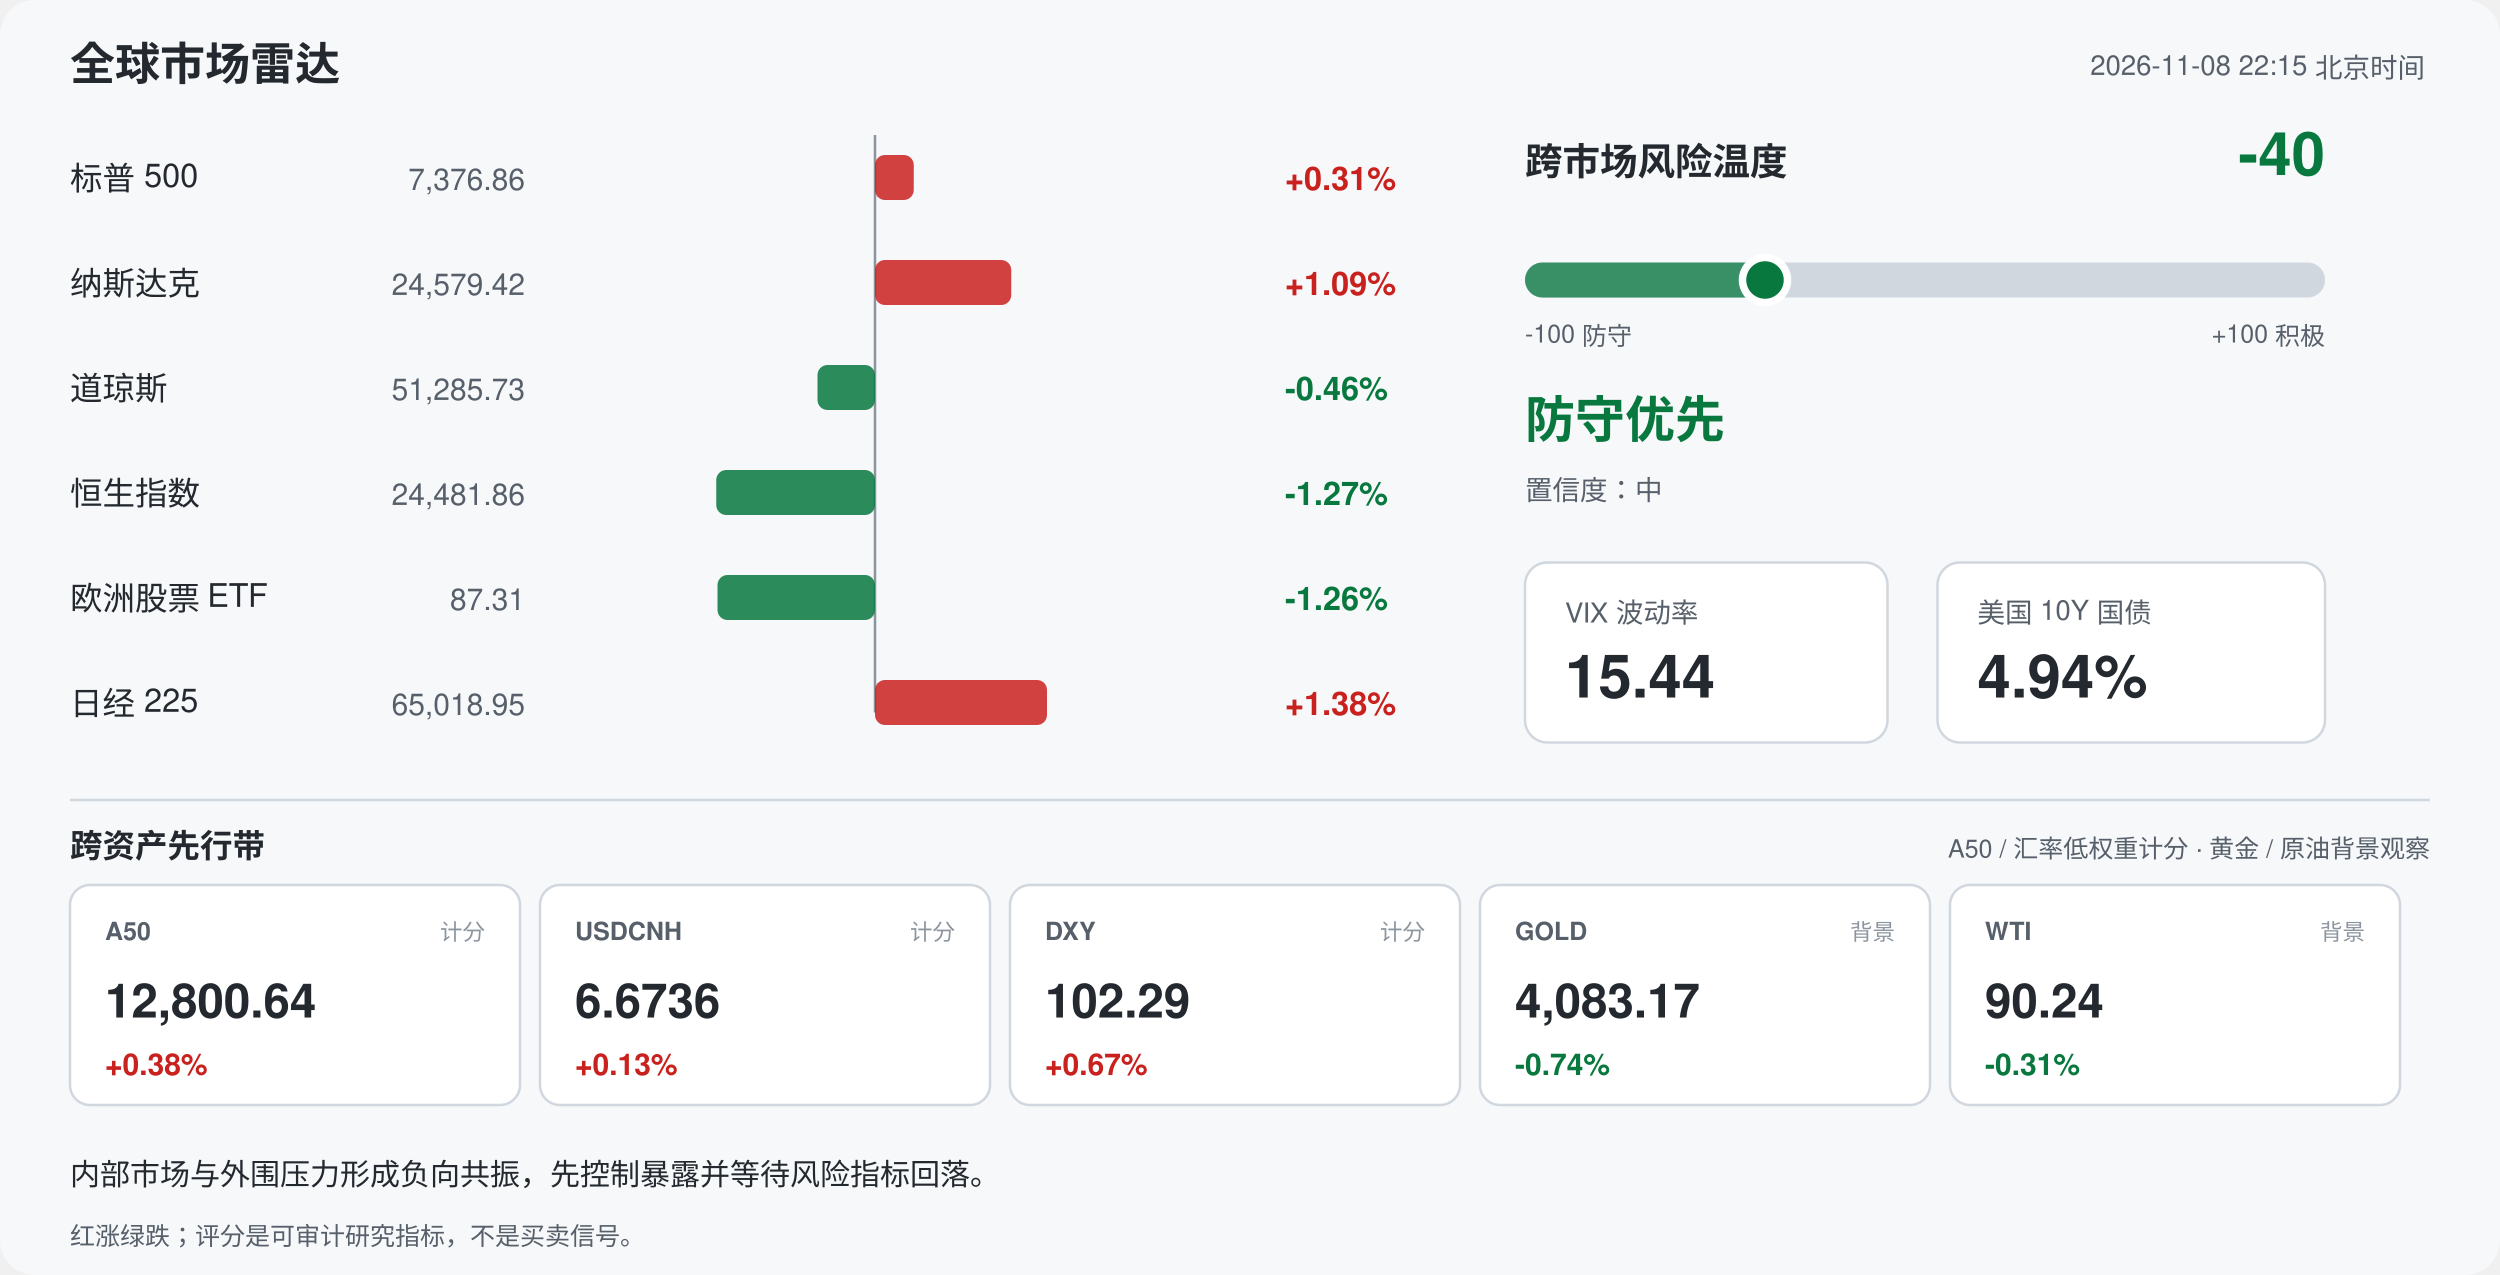
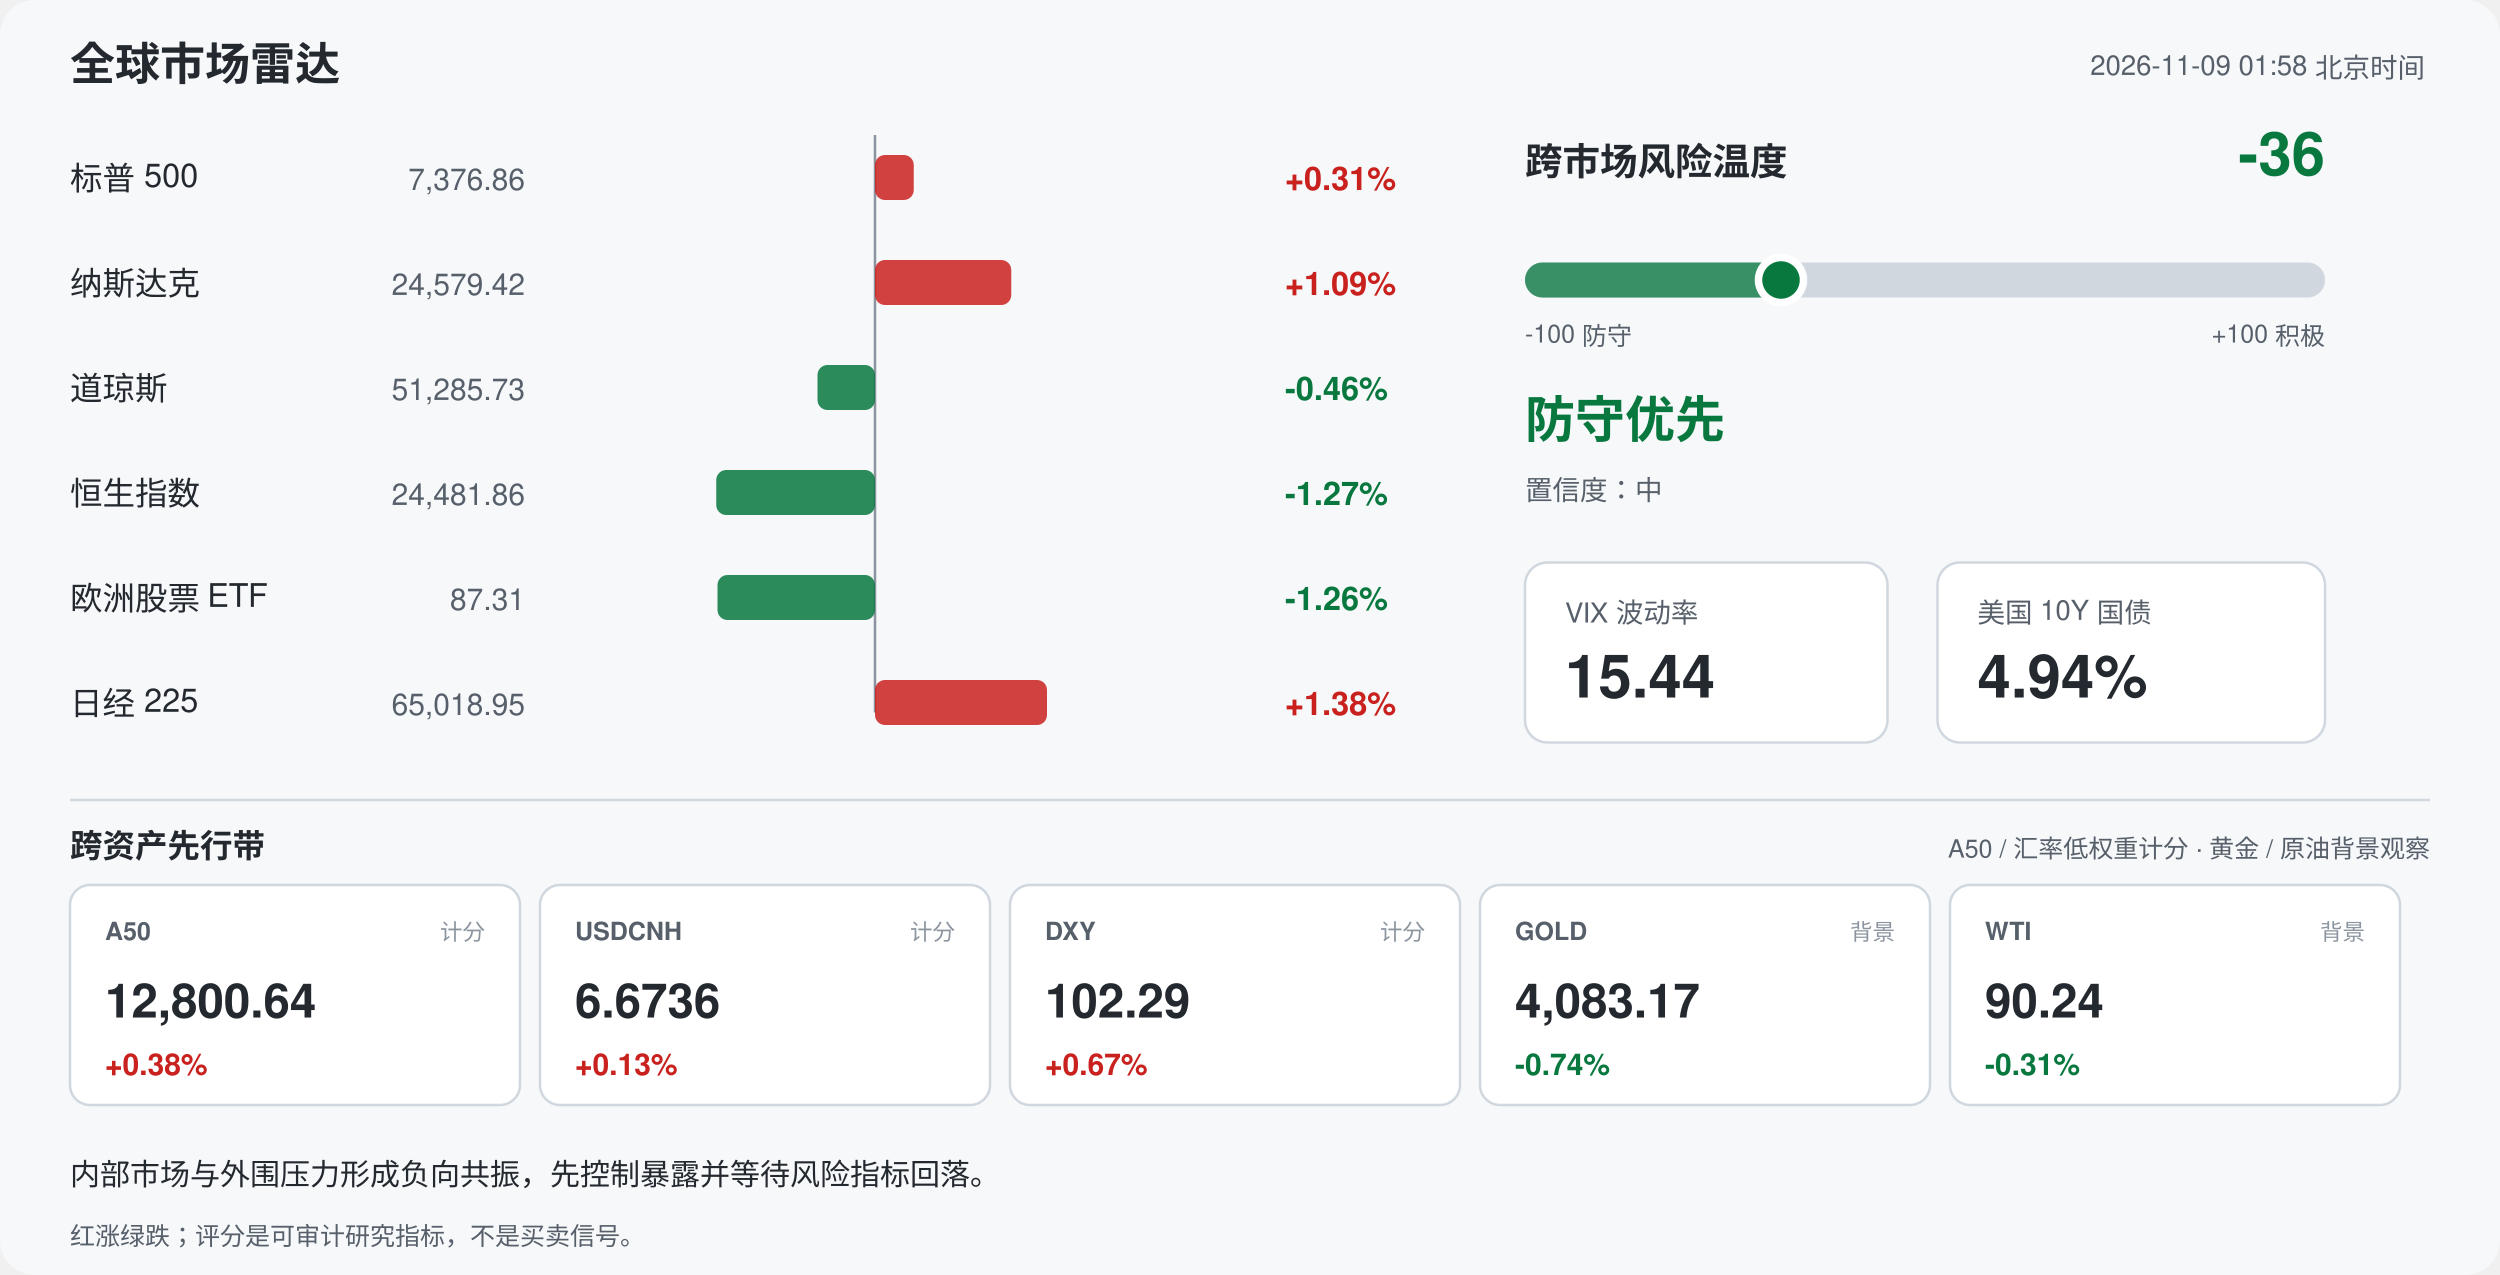
<svg xmlns="http://www.w3.org/2000/svg" width="1000" height="510" viewBox="0 0 1000 510" font-family="-apple-system,Segoe UI,Helvetica,Arial,sans-serif">
  <rect width="1000" height="510" rx="14" fill="#f6f8fa" />
  <text x="28" y="32" font-size="18" font-weight="700" fill="#24292f">全球市场雷达</text>
-   <text x="970" y="30" font-size="11" fill="#57606a" text-anchor="end">2026-11-08 22:15 北京时间</text>
+   <text x="970" y="30" font-size="11" fill="#57606a" text-anchor="end">2026-11-09 01:58 北京时间</text>
  <line x1="350" y1="54" x2="350" y2="285" stroke="#8c959f" stroke-width="1" />
  <text x="28" y="76" font-size="13" fill="#24292f">标普 500</text>
  <text x="210" y="76" font-size="12" fill="#57606a" text-anchor="end">7,376.86</text>
  <rect x="350.0" y="62" width="15.5" height="18" rx="4" fill="#c9211e" opacity="0.85" />
  <text x="514" y="76" font-size="13" font-weight="600" fill="#c9211e">+0.31%</text>
  <text x="28" y="118" font-size="13" fill="#24292f">纳斯达克</text>
  <text x="210" y="118" font-size="12" fill="#57606a" text-anchor="end">24,579.42</text>
  <rect x="350.0" y="104" width="54.5" height="18" rx="4" fill="#c9211e" opacity="0.85" />
  <text x="514" y="118" font-size="13" font-weight="600" fill="#c9211e">+1.09%</text>
  <text x="28" y="160" font-size="13" fill="#24292f">道琼斯</text>
  <text x="210" y="160" font-size="12" fill="#57606a" text-anchor="end">51,285.73</text>
  <rect x="327.0" y="146" width="23.0" height="18" rx="4" fill="#08783e" opacity="0.85" />
  <text x="514" y="160" font-size="13" font-weight="600" fill="#08783e">-0.46%</text>
  <text x="28" y="202" font-size="13" fill="#24292f">恒生指数</text>
  <text x="210" y="202" font-size="12" fill="#57606a" text-anchor="end">24,481.86</text>
  <rect x="286.5" y="188" width="63.5" height="18" rx="4" fill="#08783e" opacity="0.85" />
  <text x="514" y="202" font-size="13" font-weight="600" fill="#08783e">-1.27%</text>
  <text x="28" y="244" font-size="13" fill="#24292f">欧洲股票 ETF</text>
  <text x="210" y="244" font-size="12" fill="#57606a" text-anchor="end">87.31</text>
  <rect x="287.0" y="230" width="63.0" height="18" rx="4" fill="#08783e" opacity="0.85" />
  <text x="514" y="244" font-size="13" font-weight="600" fill="#08783e">-1.26%</text>
  <text x="28" y="286" font-size="13" fill="#24292f">日经 225</text>
  <text x="210" y="286" font-size="12" fill="#57606a" text-anchor="end">65,018.95</text>
  <rect x="350.0" y="272" width="68.8" height="18" rx="4" fill="#c9211e" opacity="0.85" />
  <text x="514" y="286" font-size="13" font-weight="600" fill="#c9211e">+1.38%</text>
  <text x="610" y="70" font-size="15" font-weight="700" fill="#24292f">跨市场风险温度</text>
-   <text x="930" y="70" font-size="24" font-weight="700" fill="#08783e" text-anchor="end">-40</text>
+   <text x="930" y="70" font-size="24" font-weight="700" fill="#08783e" text-anchor="end">-36</text>
  <rect x="610" y="105" width="320" height="14" rx="7" fill="#d0d7de" />
-   <rect x="610" y="105" width="96.0" height="14" rx="7" fill="#08783e" opacity="0.75" />
-   <circle cx="706.0" cy="112" r="9" fill="#08783e" stroke="#ffffff" stroke-width="3" />
+   <rect x="610" y="105" width="102.4" height="14" rx="7" fill="#08783e" opacity="0.75" />
+   <circle cx="712.4" cy="112" r="9" fill="#08783e" stroke="#ffffff" stroke-width="3" />
  <text x="610" y="137" font-size="10" fill="#57606a">-100 防守</text>
  <text x="930" y="137" font-size="10" fill="#57606a" text-anchor="end">+100 积极</text>
  <text x="610" y="175" font-size="20" font-weight="700" fill="#08783e">防守优先</text>
  <text x="610" y="200" font-size="11" fill="#57606a">置信度：中</text>
  <rect x="610" y="225" width="145" height="72" rx="9" fill="#ffffff" stroke="#d0d7de" />
  <text x="626" y="249" font-size="11" fill="#57606a">VIX 波动率</text>
  <text x="626" y="279" font-size="24" font-weight="700" fill="#24292f">15.44</text>
  <rect x="775" y="225" width="155" height="72" rx="9" fill="#ffffff" stroke="#d0d7de" />
  <text x="791" y="249" font-size="11" fill="#57606a">美国 10Y 国债</text>
  <text x="791" y="279" font-size="24" font-weight="700" fill="#24292f">4.94%</text>
  <line x1="28" y1="320" x2="972" y2="320" stroke="#d0d7de" />
  <text x="28" y="343" font-size="13" font-weight="700" fill="#24292f">跨资产先行带</text>
  <text x="972" y="343" font-size="10" fill="#57606a" text-anchor="end">A50 / 汇率低权重计分 · 黄金 / 原油背景观察</text>
  <rect x="28" y="354" width="180" height="88" rx="8" fill="#ffffff" stroke="#d0d7de" />
  <text x="42" y="376" font-size="10" font-weight="700" fill="#57606a">A50</text>
  <text x="194" y="376" font-size="9" fill="#8c959f" text-anchor="end">计分</text>
  <text x="42" y="407" font-size="19" font-weight="700" fill="#24292f">12,800.64</text>
  <text x="42" y="430" font-size="12" font-weight="700" fill="#c9211e">+0.38%</text>
  <rect x="216" y="354" width="180" height="88" rx="8" fill="#ffffff" stroke="#d0d7de" />
  <text x="230" y="376" font-size="10" font-weight="700" fill="#57606a">USDCNH</text>
  <text x="382" y="376" font-size="9" fill="#8c959f" text-anchor="end">计分</text>
  <text x="230" y="407" font-size="19" font-weight="700" fill="#24292f">6.6736</text>
  <text x="230" y="430" font-size="12" font-weight="700" fill="#c9211e">+0.13%</text>
  <rect x="404" y="354" width="180" height="88" rx="8" fill="#ffffff" stroke="#d0d7de" />
  <text x="418" y="376" font-size="10" font-weight="700" fill="#57606a">DXY</text>
  <text x="570" y="376" font-size="9" fill="#8c959f" text-anchor="end">计分</text>
  <text x="418" y="407" font-size="19" font-weight="700" fill="#24292f">102.29</text>
  <text x="418" y="430" font-size="12" font-weight="700" fill="#c9211e">+0.67%</text>
  <rect x="592" y="354" width="180" height="88" rx="8" fill="#ffffff" stroke="#d0d7de" />
  <text x="606" y="376" font-size="10" font-weight="700" fill="#57606a">GOLD</text>
  <text x="758" y="376" font-size="9" fill="#8c959f" text-anchor="end">背景</text>
  <text x="606" y="407" font-size="19" font-weight="700" fill="#24292f">4,083.17</text>
  <text x="606" y="430" font-size="12" font-weight="700" fill="#08783e">-0.74%</text>
  <rect x="780" y="354" width="180" height="88" rx="8" fill="#ffffff" stroke="#d0d7de" />
  <text x="794" y="376" font-size="10" font-weight="700" fill="#57606a">WTI</text>
  <text x="946" y="376" font-size="9" fill="#8c959f" text-anchor="end">背景</text>
  <text x="794" y="407" font-size="19" font-weight="700" fill="#24292f">90.24</text>
  <text x="794" y="430" font-size="12" font-weight="700" fill="#08783e">-0.31%</text>
  <text x="28" y="474" font-size="12" fill="#24292f">内部市场与外围压力形成负向共振，先控制暴露并等待风险指标回落。</text>
  <text x="28" y="498" font-size="10" fill="#57606a">红涨绿跌；评分是可审计研究指标，不是买卖信号。</text>
</svg>
